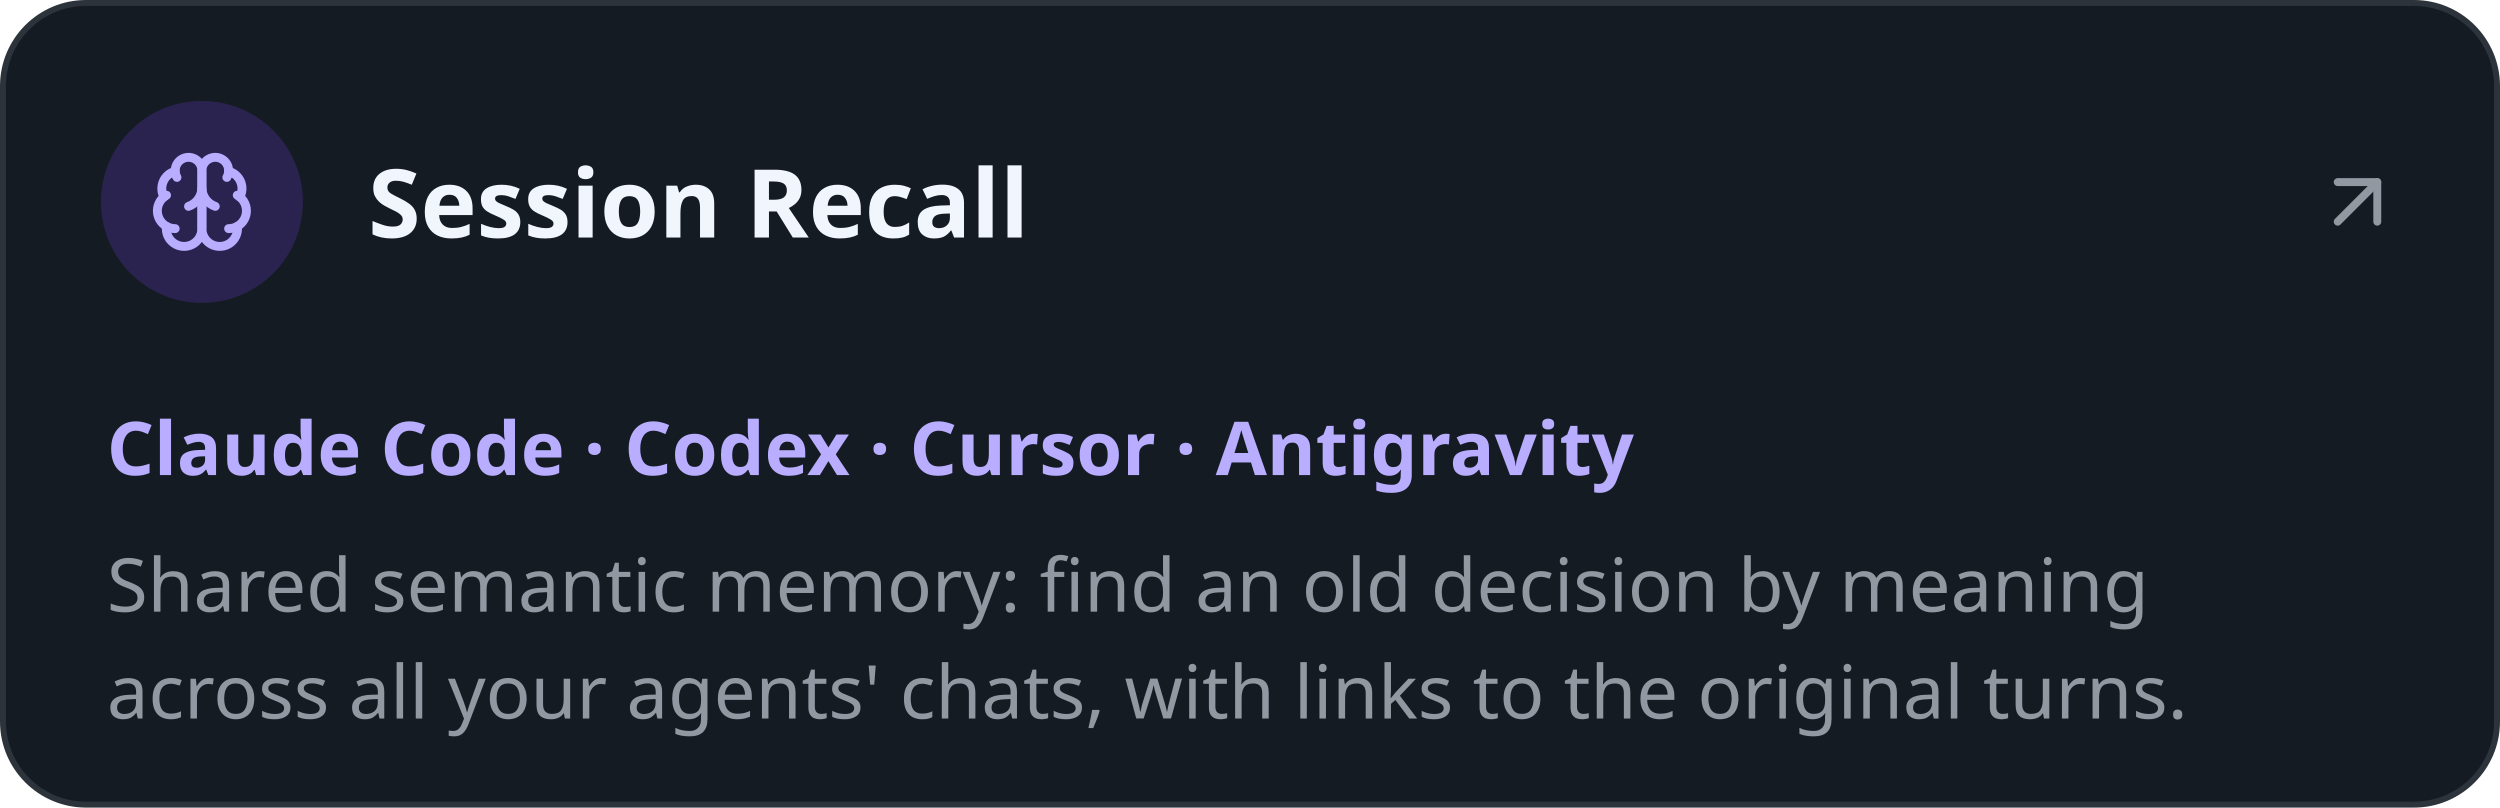
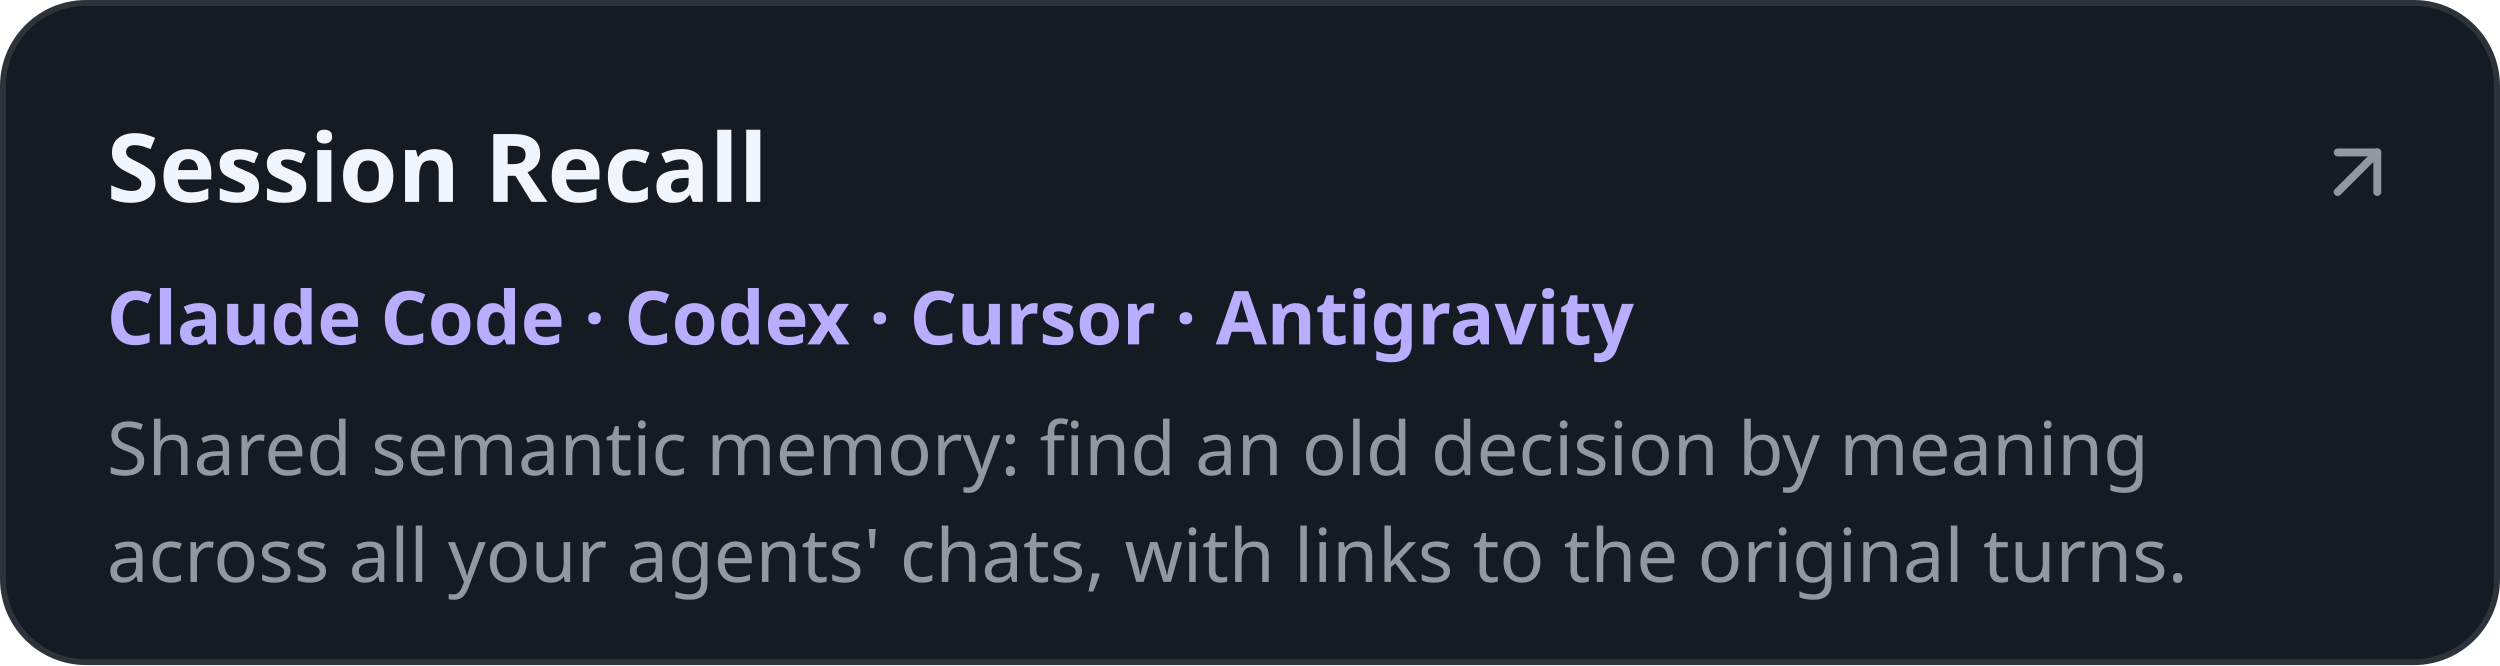
- <svg xmlns="http://www.w3.org/2000/svg" width="421" height="136" viewBox="0 0 421 136">
-   <rect x="0.5" y="0.5" width="420" height="135" rx="14" fill="#151b23" stroke="#2d333b" />
-   <circle cx="34" cy="34" r="17" fill="#2a2350" />
-   <g transform="translate(25.0 25.0) scale(0.75)" fill="none" stroke="#b8adff" stroke-width="2" stroke-linecap="round" stroke-linejoin="round">
-     <path d="M12 5a3 3 0 1 0-5.997.125 4 4 0 0 0-2.526 5.77 4 4 0 0 0 .556 6.588A4 4 0 1 0 12 18Z" />
-     <path d="M12 5a3 3 0 1 1 5.997.125 4 4 0 0 1 2.526 5.77 4 4 0 0 1-.556 6.588A4 4 0 1 1 12 18Z" />
-     <path d="M15 13a4.5 4.5 0 0 1-3-4 4.5 4.5 0 0 1-3 4" />
-     <path d="M17.599 6.5a3 3 0 0 0 .399-1.375" />
-     <path d="M6.003 5.125A3 3 0 0 0 6.401 6.5" />
-     <path d="M3.477 10.896a4 4 0 0 1 .585-.396" />
-     <path d="M19.938 10.5a4 4 0 0 1 .585.396" />
-     <path d="M6 18a4 4 0 0 1-1.967-.516" />
-     <path d="M19.967 17.484A4 4 0 0 1 18 18" />
-   </g>
-   <text x="62" y="40" text-anchor="start" font-family="-apple-system, BlinkMacSystemFont, 'Segoe UI', 'Noto Sans', Helvetica, Arial, sans-serif" font-size="16" font-weight="600" fill="#f0f6fc">Session Recall</text>
-   <g transform="translate(389 26.0) scale(0.6667)" fill="none" stroke="#9198a1" stroke-width="2" stroke-linecap="round" stroke-linejoin="round">
+ <svg xmlns="http://www.w3.org/2000/svg" width="421" height="112" viewBox="0 0 421 112">
+   <rect x="0.5" y="0.5" width="420" height="111" rx="14" fill="#151b23" stroke="#2d333b" />
+   <text x="18" y="34" text-anchor="start" font-family="-apple-system, BlinkMacSystemFont, 'Segoe UI', 'Noto Sans', Helvetica, Arial, sans-serif" font-size="16" font-weight="600" fill="#f0f6fc">Session Recall</text>
+   <g transform="translate(389 21.0) scale(0.6667)" fill="none" stroke="#9198a1" stroke-width="2" stroke-linecap="round" stroke-linejoin="round">
    <path d="M7 7h10v10" />
    <path d="M7 17 17 7" />
  </g>
-   <text x="18" y="80" text-anchor="start" font-family="-apple-system, BlinkMacSystemFont, 'Segoe UI', 'Noto Sans', Helvetica, Arial, sans-serif" font-size="12.5" font-weight="600" fill="#b8adff">Claude Code · Codex · Cursor · Antigravity</text>
-   <text x="18" y="103" text-anchor="start" font-family="-apple-system, BlinkMacSystemFont, 'Segoe UI', 'Noto Sans', Helvetica, Arial, sans-serif" font-size="12.5" font-weight="400" fill="#9198a1">Shared semantic memory: find an old decision by meaning</text>
-   <text x="18" y="121" text-anchor="start" font-family="-apple-system, BlinkMacSystemFont, 'Segoe UI', 'Noto Sans', Helvetica, Arial, sans-serif" font-size="12.5" font-weight="400" fill="#9198a1">across all your agents' chats, with links to the original turns.</text>
+   <text x="18" y="58" text-anchor="start" font-family="-apple-system, BlinkMacSystemFont, 'Segoe UI', 'Noto Sans', Helvetica, Arial, sans-serif" font-size="12.5" font-weight="600" fill="#b8adff">Claude Code · Codex · Cursor · Antigravity</text>
+   <text x="18" y="80" text-anchor="start" font-family="-apple-system, BlinkMacSystemFont, 'Segoe UI', 'Noto Sans', Helvetica, Arial, sans-serif" font-size="12.5" font-weight="400" fill="#9198a1">Shared semantic memory: find an old decision by meaning</text>
+   <text x="18" y="98" text-anchor="start" font-family="-apple-system, BlinkMacSystemFont, 'Segoe UI', 'Noto Sans', Helvetica, Arial, sans-serif" font-size="12.5" font-weight="400" fill="#9198a1">across all your agents' chats, with links to the original turns.</text>
</svg>
